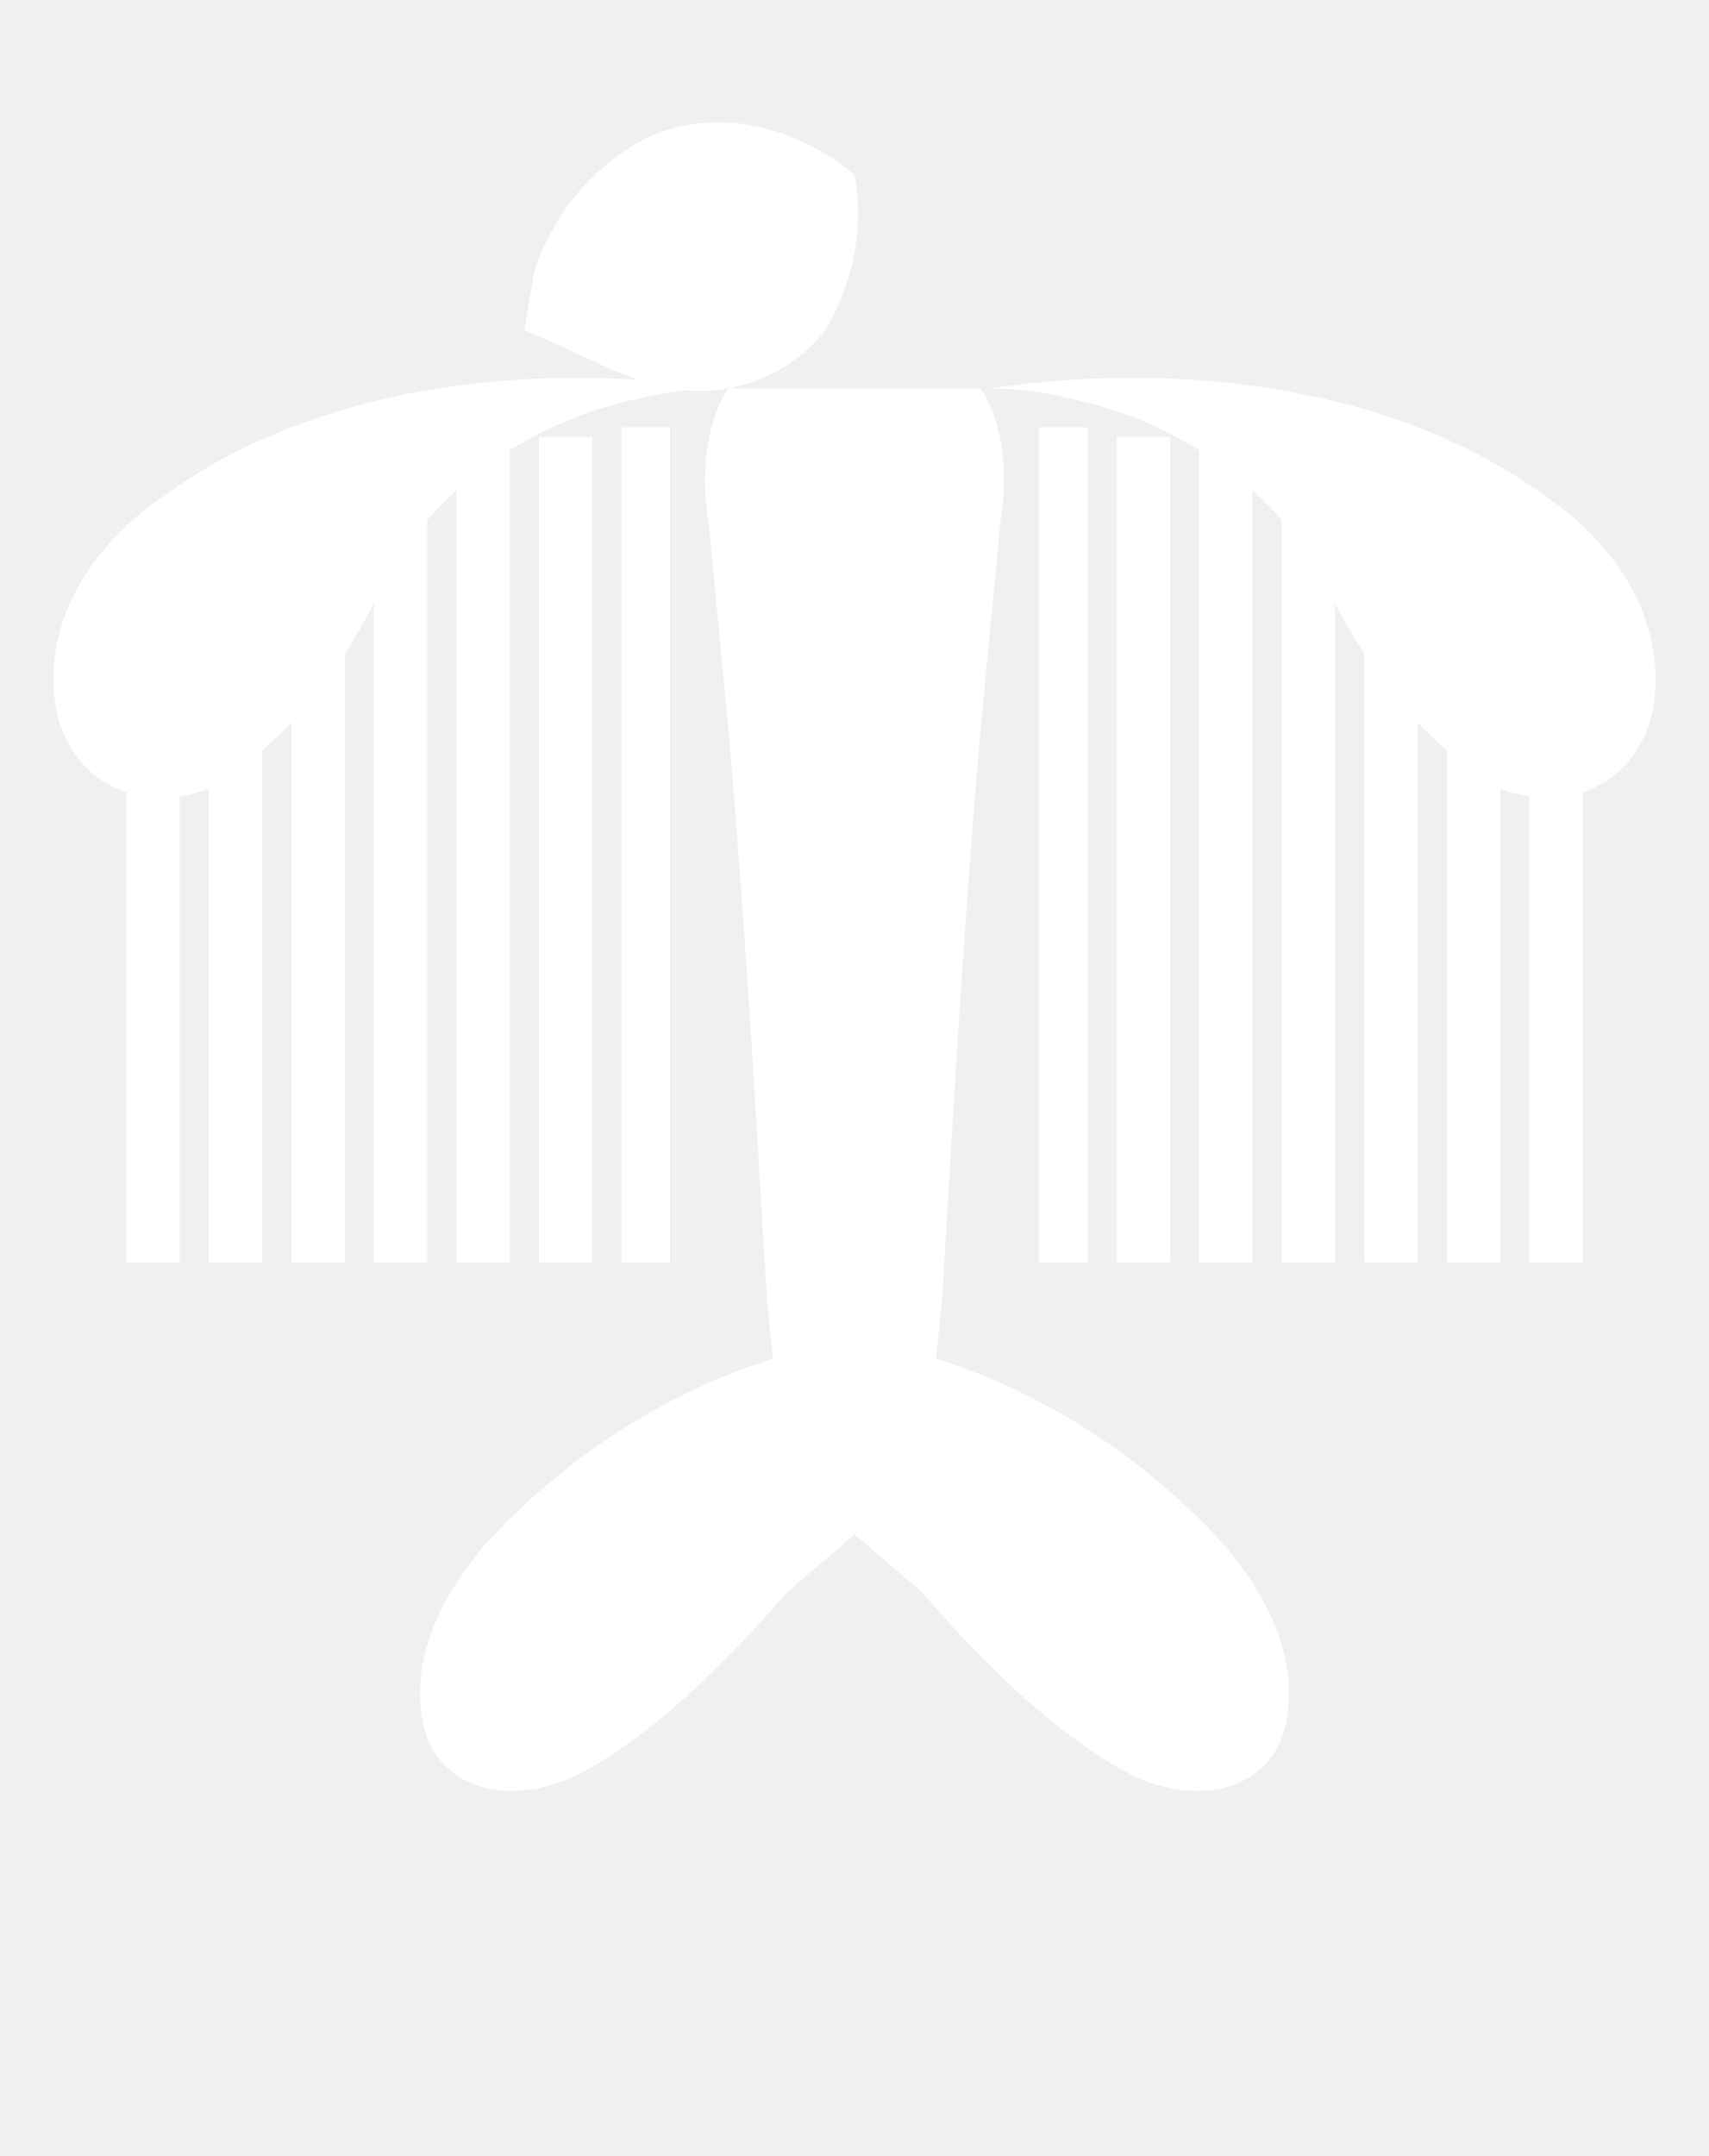
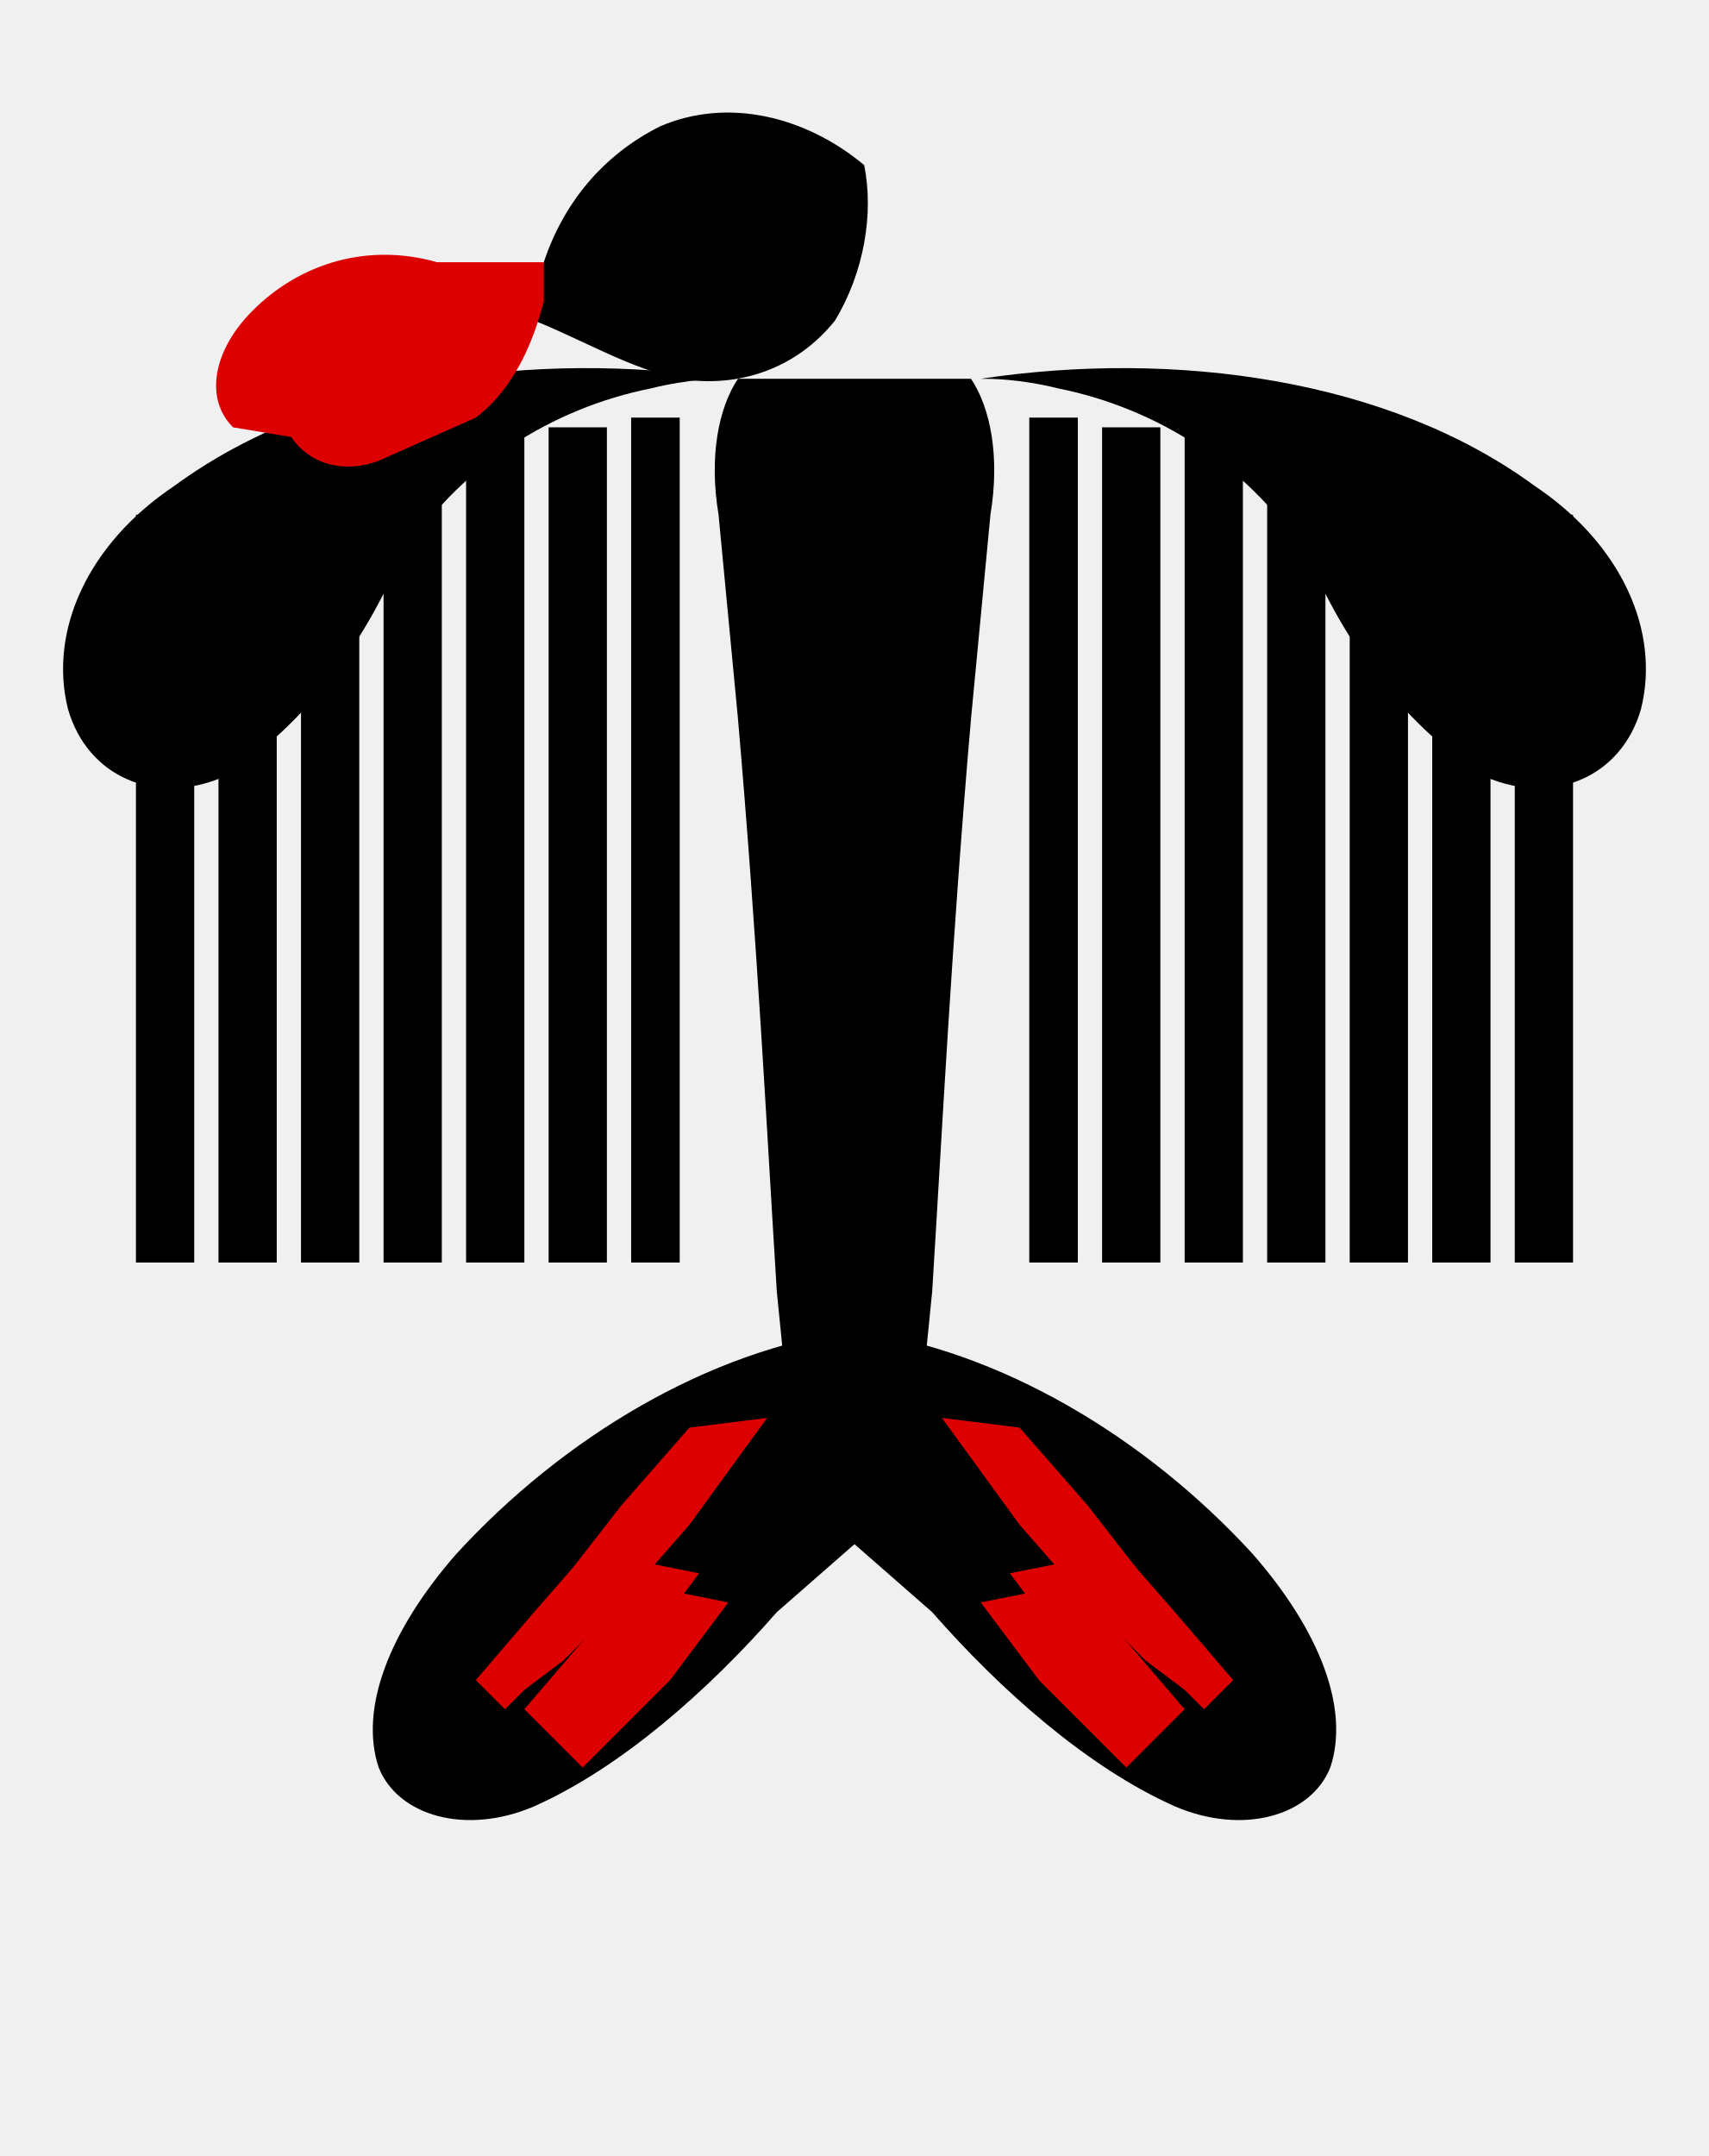
<svg xmlns="http://www.w3.org/2000/svg" viewBox="0 0 352 444" role="img" aria-label="Bundesadler">
-   <g fill="#ffffff">
-     <path d="M176 36              C164 26 148 22 134 28              C122 34 114 44 110 56              L108 68              C118 72 128 78 138 80              C150 82 162 78 170 68              C176 58 178 46 176 36Z" />
-     <path d="M150 80              L202 80              C206 86 208 96 206 108              L202 150              C198 196 196 236 194 268              L192 288              C188 300 182 306 176 308              C170 306 164 300 160 288              L158 268              C156 236 154 196 150 150              L146 108              C144 96 146 86 150 80Z" />
-     <path d="M148 80              C108 74 64 80 34 102              C16 114 8 132 12 148              C16 162 30 168 44 162              C60 152 72 136 80 118              C92 98 112 86 132 82              C140 80 146 80 148 80Z" />
-     <path d="M204 80              C244 74 288 80 318 102              C336 114 344 132 340 148              C336 162 322 168 308 162              C292 152 280 136 272 118              C260 98 240 86 220 82              C212 80 206 80 204 80Z" />
-     <rect x="26" y="108" width="11" height="152" rx="0" />
-     <rect x="43" y="102" width="11" height="158" rx="0" />
-     <rect x="60" y="98" width="11" height="162" rx="0" />
-     <rect x="77" y="94" width="11" height="166" rx="0" />
-     <rect x="94" y="92" width="11" height="168" rx="0" />
-     <rect x="111" y="90" width="11" height="170" rx="0" />
-     <rect x="128" y="88" width="10" height="172" rx="0" />
-     <rect x="315" y="108" width="11" height="152" rx="0" />
-     <rect x="298" y="102" width="11" height="158" rx="0" />
-     <rect x="281" y="98" width="11" height="162" rx="0" />
-     <rect x="264" y="94" width="11" height="166" rx="0" />
-     <rect x="247" y="92" width="11" height="168" rx="0" />
-     <rect x="230" y="90" width="11" height="170" rx="0" />
-     <rect x="214" y="88" width="10" height="172" rx="0" />
-     <path d="M176 276              C148 280 120 296 100 318              C88 332 84 346 88 358              C92 368 104 372 118 366              C134 358 150 342 162 328              L176 316              L190 328              C202 342 218 358 234 366              C248 372 260 368 264 358              C268 346 264 332 252 318              C232 296 204 280 176 276Z" />
+   <g fill="#000000">
+     <path d="M178 34              C166 24 150 20 136 26              C124 32 116 42 112 54              L110 66              C120 70 130 76 140 78              C152 80 164 76 172 66              C178 56 180 44 178 34Z" />
+     <path d="M152 78              L200 78              C204 84 206 94 204 106              L200 148              C196 194 194 234 192 266              L190 286              C186 298 180 304 176 306              C172 304 166 298 162 286              L160 266              C158 234 156 194 152 148              L148 106              C146 94 148 84 152 78Z" />
+     <path d="M150 78              C110 72 66 78 36 100              C18 112 10 130 14 146              C18 160 32 166 46 160              C62 150 74 134 82 116              C94 96 114 84 134 80              C142 78 148 78 150 78Z" />
+     <path d="M202 78              C242 72 286 78 316 100              C334 112 342 130 338 146              C334 160 320 166 306 160              C290 150 278 134 270 116              C258 96 238 84 218 80              C210 78 204 78 202 78Z" />
+     <rect x="28" y="106" width="12" height="154" />
+     <rect x="45" y="100" width="12" height="160" />
+     <rect x="62" y="96" width="12" height="164" />
+     <rect x="79" y="92" width="12" height="168" />
+     <rect x="96" y="90" width="12" height="170" />
+     <rect x="113" y="88" width="12" height="172" />
+     <rect x="130" y="86" width="10" height="174" />
+     <rect x="312" y="106" width="12" height="154" />
+     <rect x="295" y="100" width="12" height="160" />
+     <rect x="278" y="96" width="12" height="164" />
+     <rect x="261" y="92" width="12" height="168" />
+     <rect x="244" y="90" width="12" height="170" />
+     <rect x="227" y="88" width="12" height="172" />
+     <rect x="212" y="86" width="10" height="174" />
+     <path d="M176 274              C146 278 116 296 94 320              C80 336 74 352 78 364              C82 374 96 378 110 372              C128 364 146 348 160 332              L176 318              L192 332              C206 348 224 364 242 372              C256 378 270 374 274 364              C278 352 272 336 258 320              C236 296 206 278 176 274Z" />
+   </g>
+   <g fill="#DD0000">
+     <path d="M112 54              L90 54              C76 50 62 54 52 64              C44 72 42 82 48 88              L60 90              C64 96 72 98 80 94              L98 86              C106 80 110 70 112 62              Z" />
+     <path d="M74 80 C70 84 68 90 72 94 L80 92 C82 88 80 82 76 80 Z" />
+     <path d="M158 292 L142 314 L128 330 L116 342 L108 348 L102 342 L114 328 L128 310 L142 294 Z" />
+     <path d="M134 318 L122 334 L110 346 L104 352 L98 346 L110 332 L124 316 Z" />
+     <path d="M144 324 L132 340 L120 352 L114 358 L108 352 L120 338 L134 322 Z" />
+     <path d="M150 330 L138 346 L126 358 L120 364 L114 358 L126 344 L140 328 Z" />
+     <path d="M194 292 L210 314 L224 330 L236 342 L244 348 L250 342 L238 328 L224 310 L210 294 Z" />
+     <path d="M218 318 L230 334 L242 346 L248 352 L254 346 L242 332 L228 316 Z" />
+     <path d="M208 324 L220 340 L232 352 L238 358 L244 352 L232 338 L218 322 Z" />
+     <path d="M202 330 L214 346 L226 358 L232 364 L238 358 L226 344 L212 328 Z" />
  </g>
</svg>
